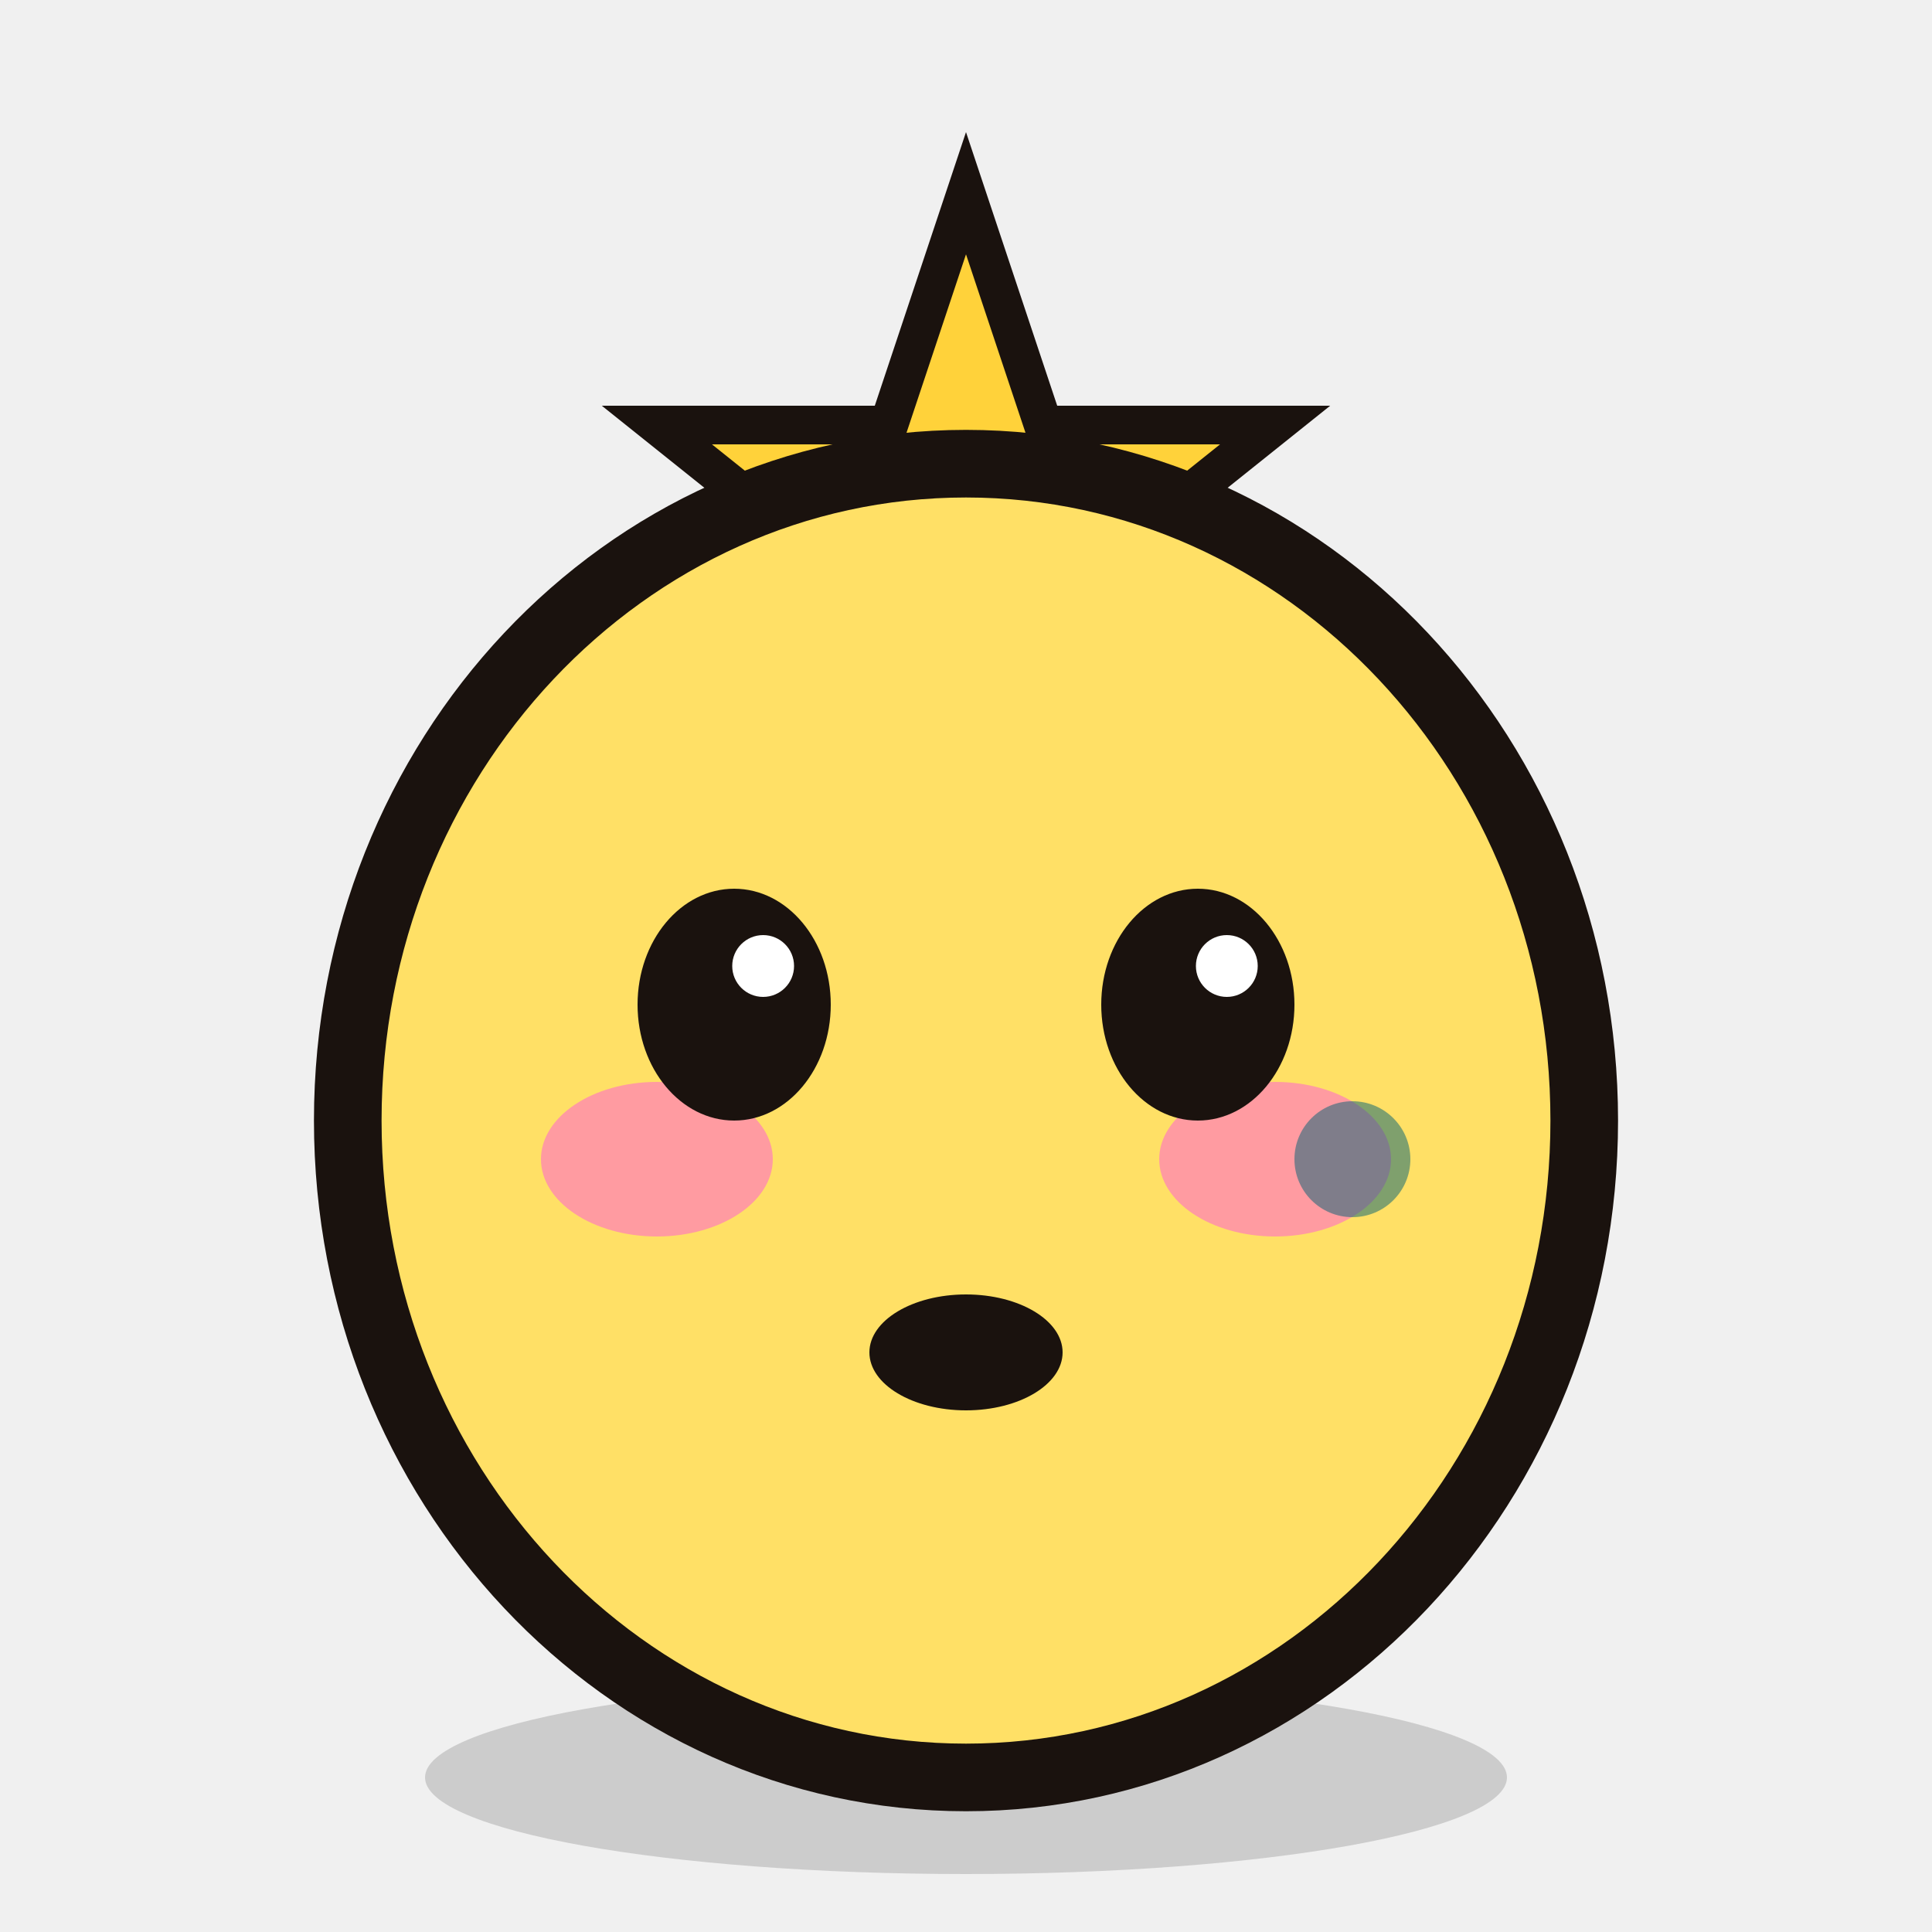
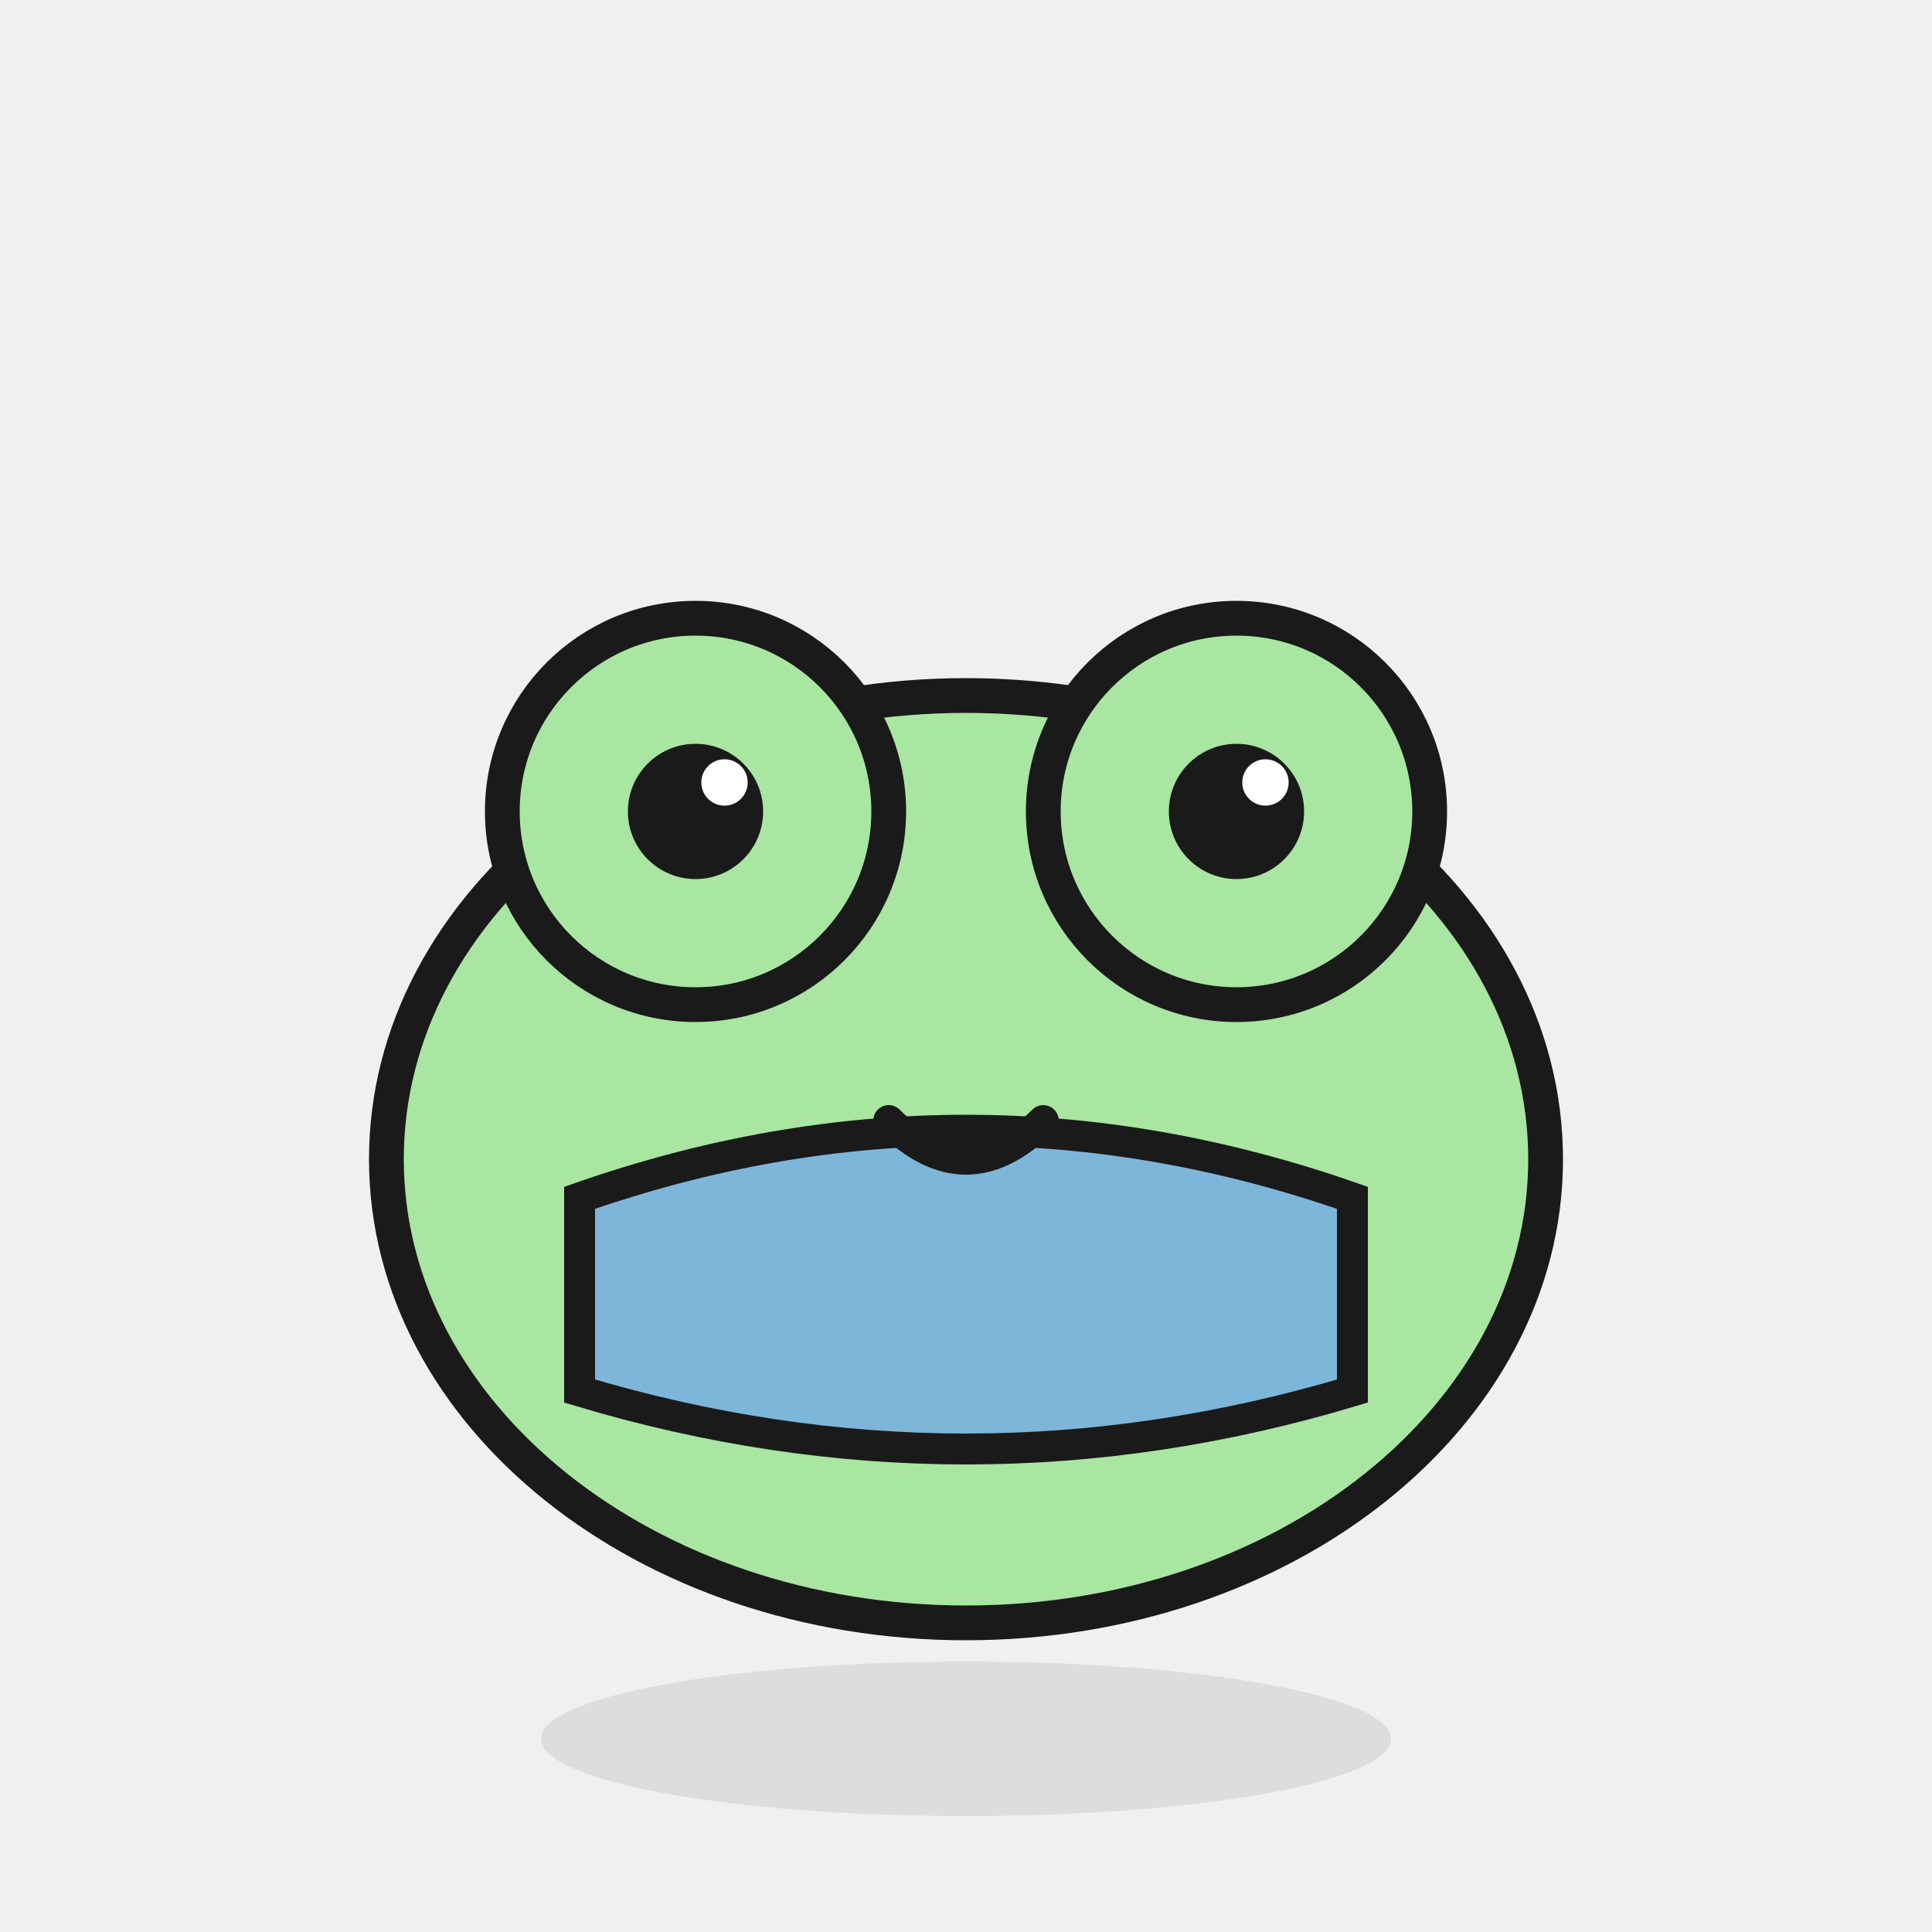
<svg xmlns="http://www.w3.org/2000/svg" viewBox="0 0 100 100" width="100" height="100">
-   <ellipse cx="50" cy="92" rx="28" ry="5" fill="#000" opacity="0.15" />
-   <polygon points="50,10 54,22 66,22 56,30 60,42 50,34 40,42 44,30 34,22 46,22" fill="#FFD23A" stroke="#1a120e" stroke-width="2" />
-   <ellipse cx="50" cy="58" rx="32" ry="34" fill="#FFE066" stroke="#1a120e" stroke-width="3.5" />
-   <ellipse cx="34" cy="60" rx="6" ry="4" fill="#FF8FAB" opacity="0.85" />
-   <ellipse cx="66" cy="60" rx="6" ry="4" fill="#FF8FAB" opacity="0.85" />
-   <ellipse cx="38" cy="52" rx="5" ry="6" fill="#1a120e" />
-   <ellipse cx="62" cy="52" rx="5" ry="6" fill="#1a120e" />
-   <circle cx="39.5" cy="50" r="1.6" fill="#fff" />
-   <circle cx="63.5" cy="50" r="1.6" fill="#fff" />
-   <ellipse cx="50" cy="70" rx="5" ry="3" fill="#1a120e" />
-   <circle cx="70" cy="60" r="3" fill="#005F73" opacity="0.5" />
+   <ellipse cx="50" cy="90" rx="22" ry="4" fill="#000" opacity="0.08" />
+   <ellipse cx="50" cy="60" rx="30" ry="24" fill="#A8E6A1" stroke="#1a1a1a" stroke-width="1.8" />
+   <circle cx="36" cy="42" r="10" fill="#A8E6A1" stroke="#1a1a1a" stroke-width="1.8" />
+   <circle cx="64" cy="42" r="10" fill="#A8E6A1" stroke="#1a1a1a" stroke-width="1.8" />
+   <circle cx="36" cy="42" r="3.5" fill="#1a1a1a" />
+   <circle cx="64" cy="42" r="3.5" fill="#1a1a1a" />
+   <circle cx="37.5" cy="40.5" r="1.2" fill="#fff" />
+   <circle cx="65.5" cy="40.5" r="1.2" fill="#fff" />
+   <path d="M30 62 Q50 55 70 62 L70 72 Q50 78 30 72 Z" fill="#7EB6D9" stroke="#1a1a1a" stroke-width="1.6" />
+   <path d="M46 58 Q50 62 54 58" fill="none" stroke="#1a1a1a" stroke-width="1.6" stroke-linecap="round" />
</svg>
